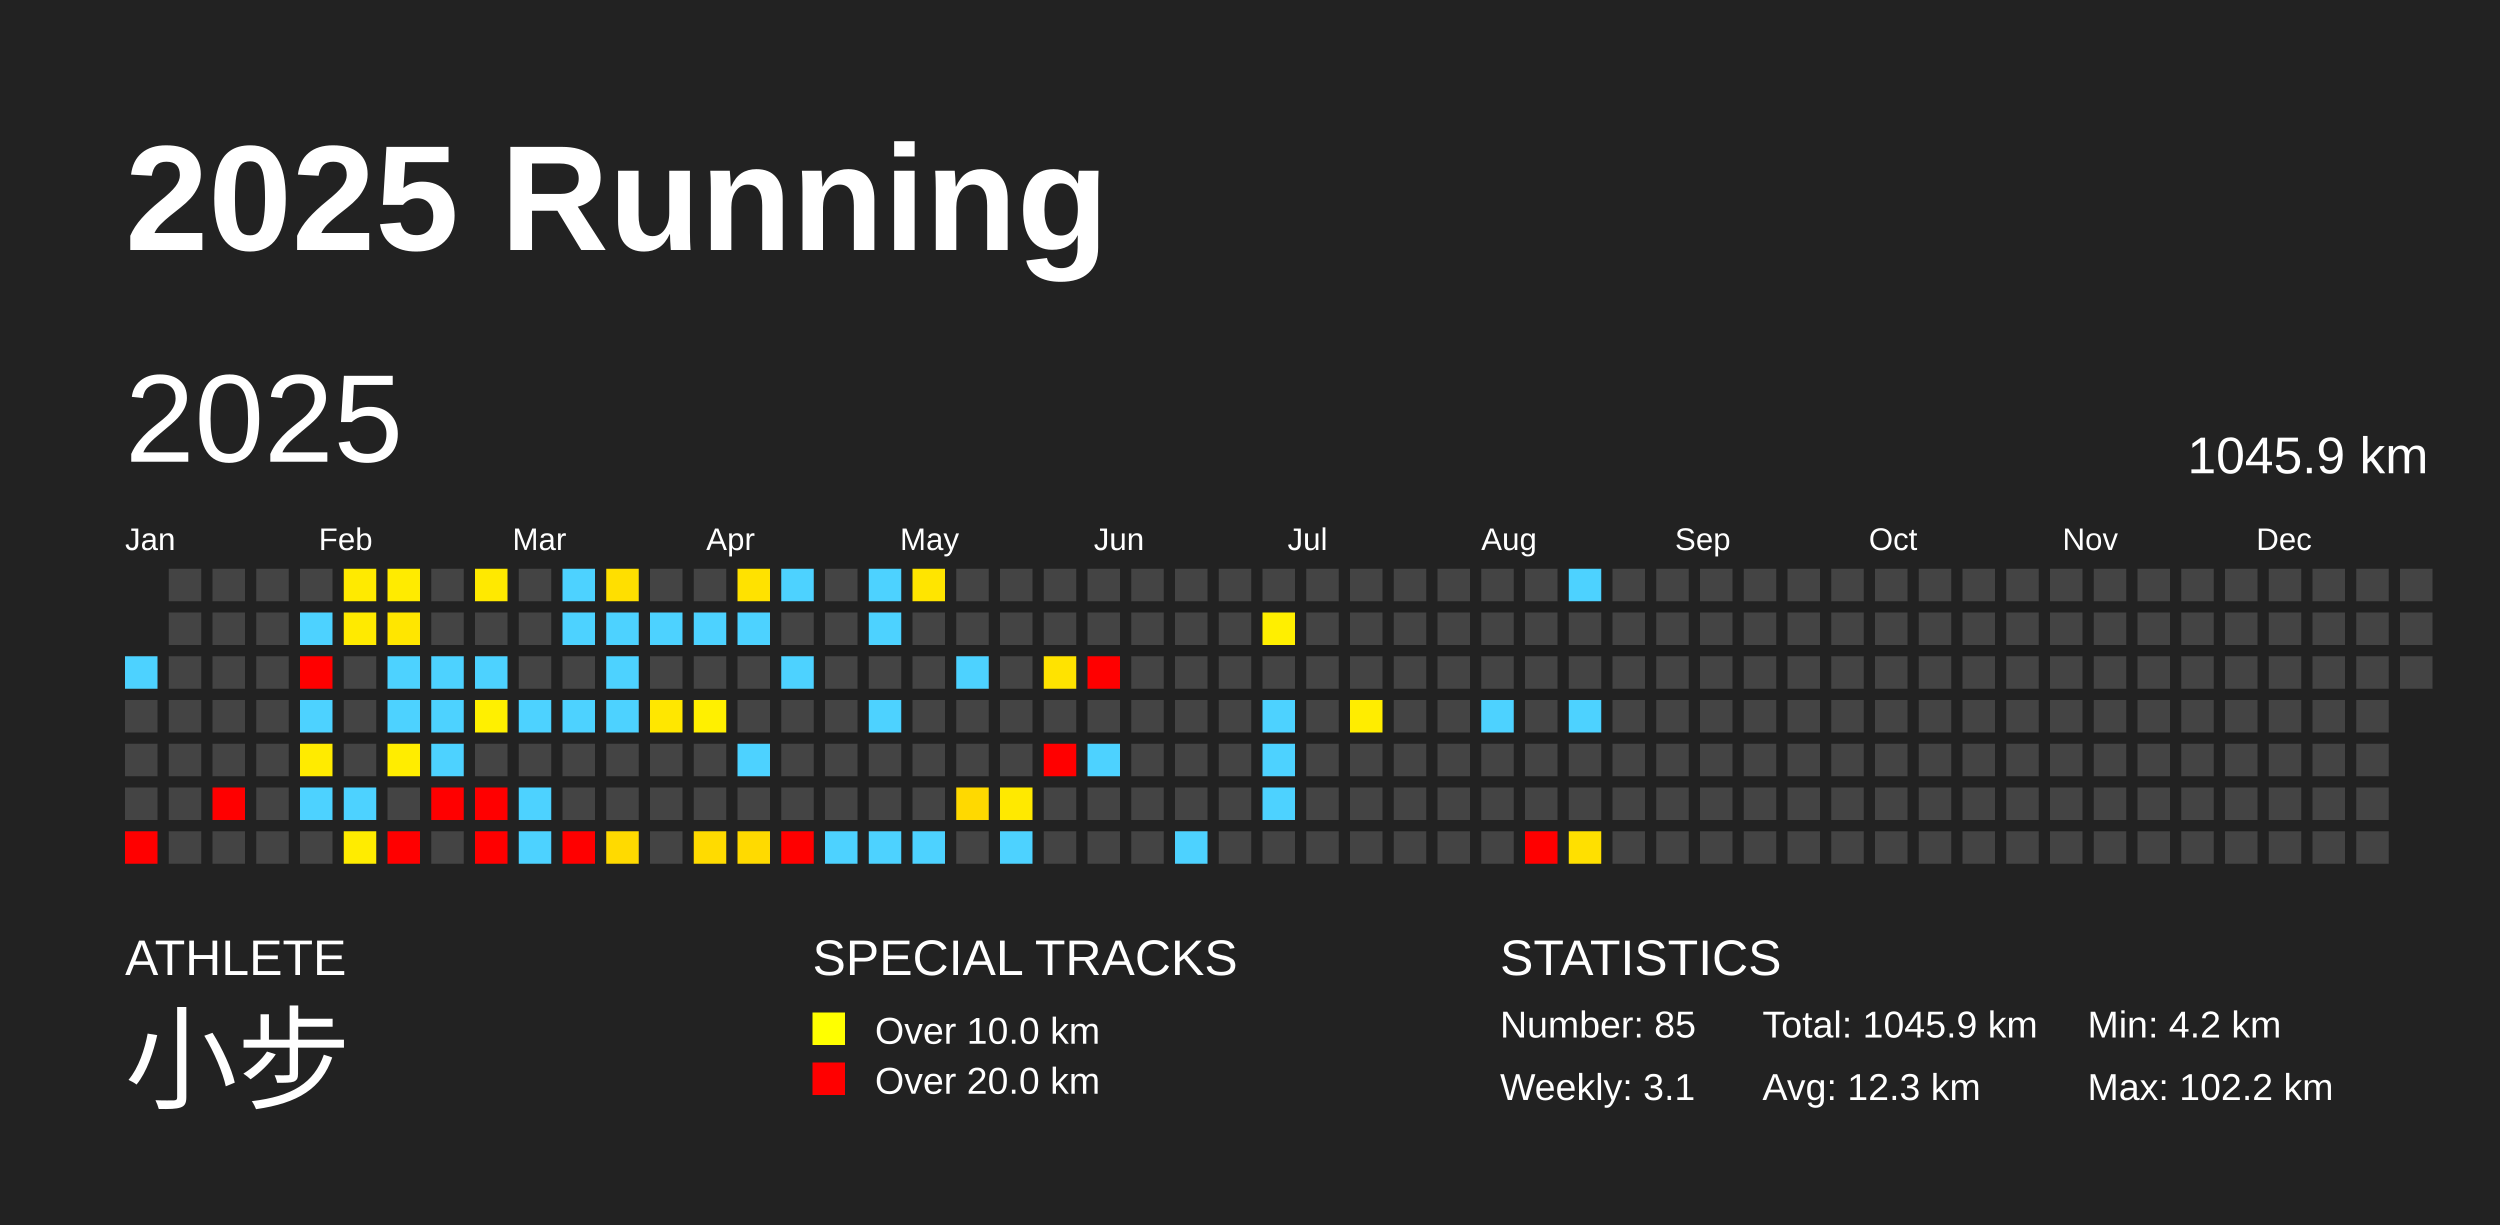
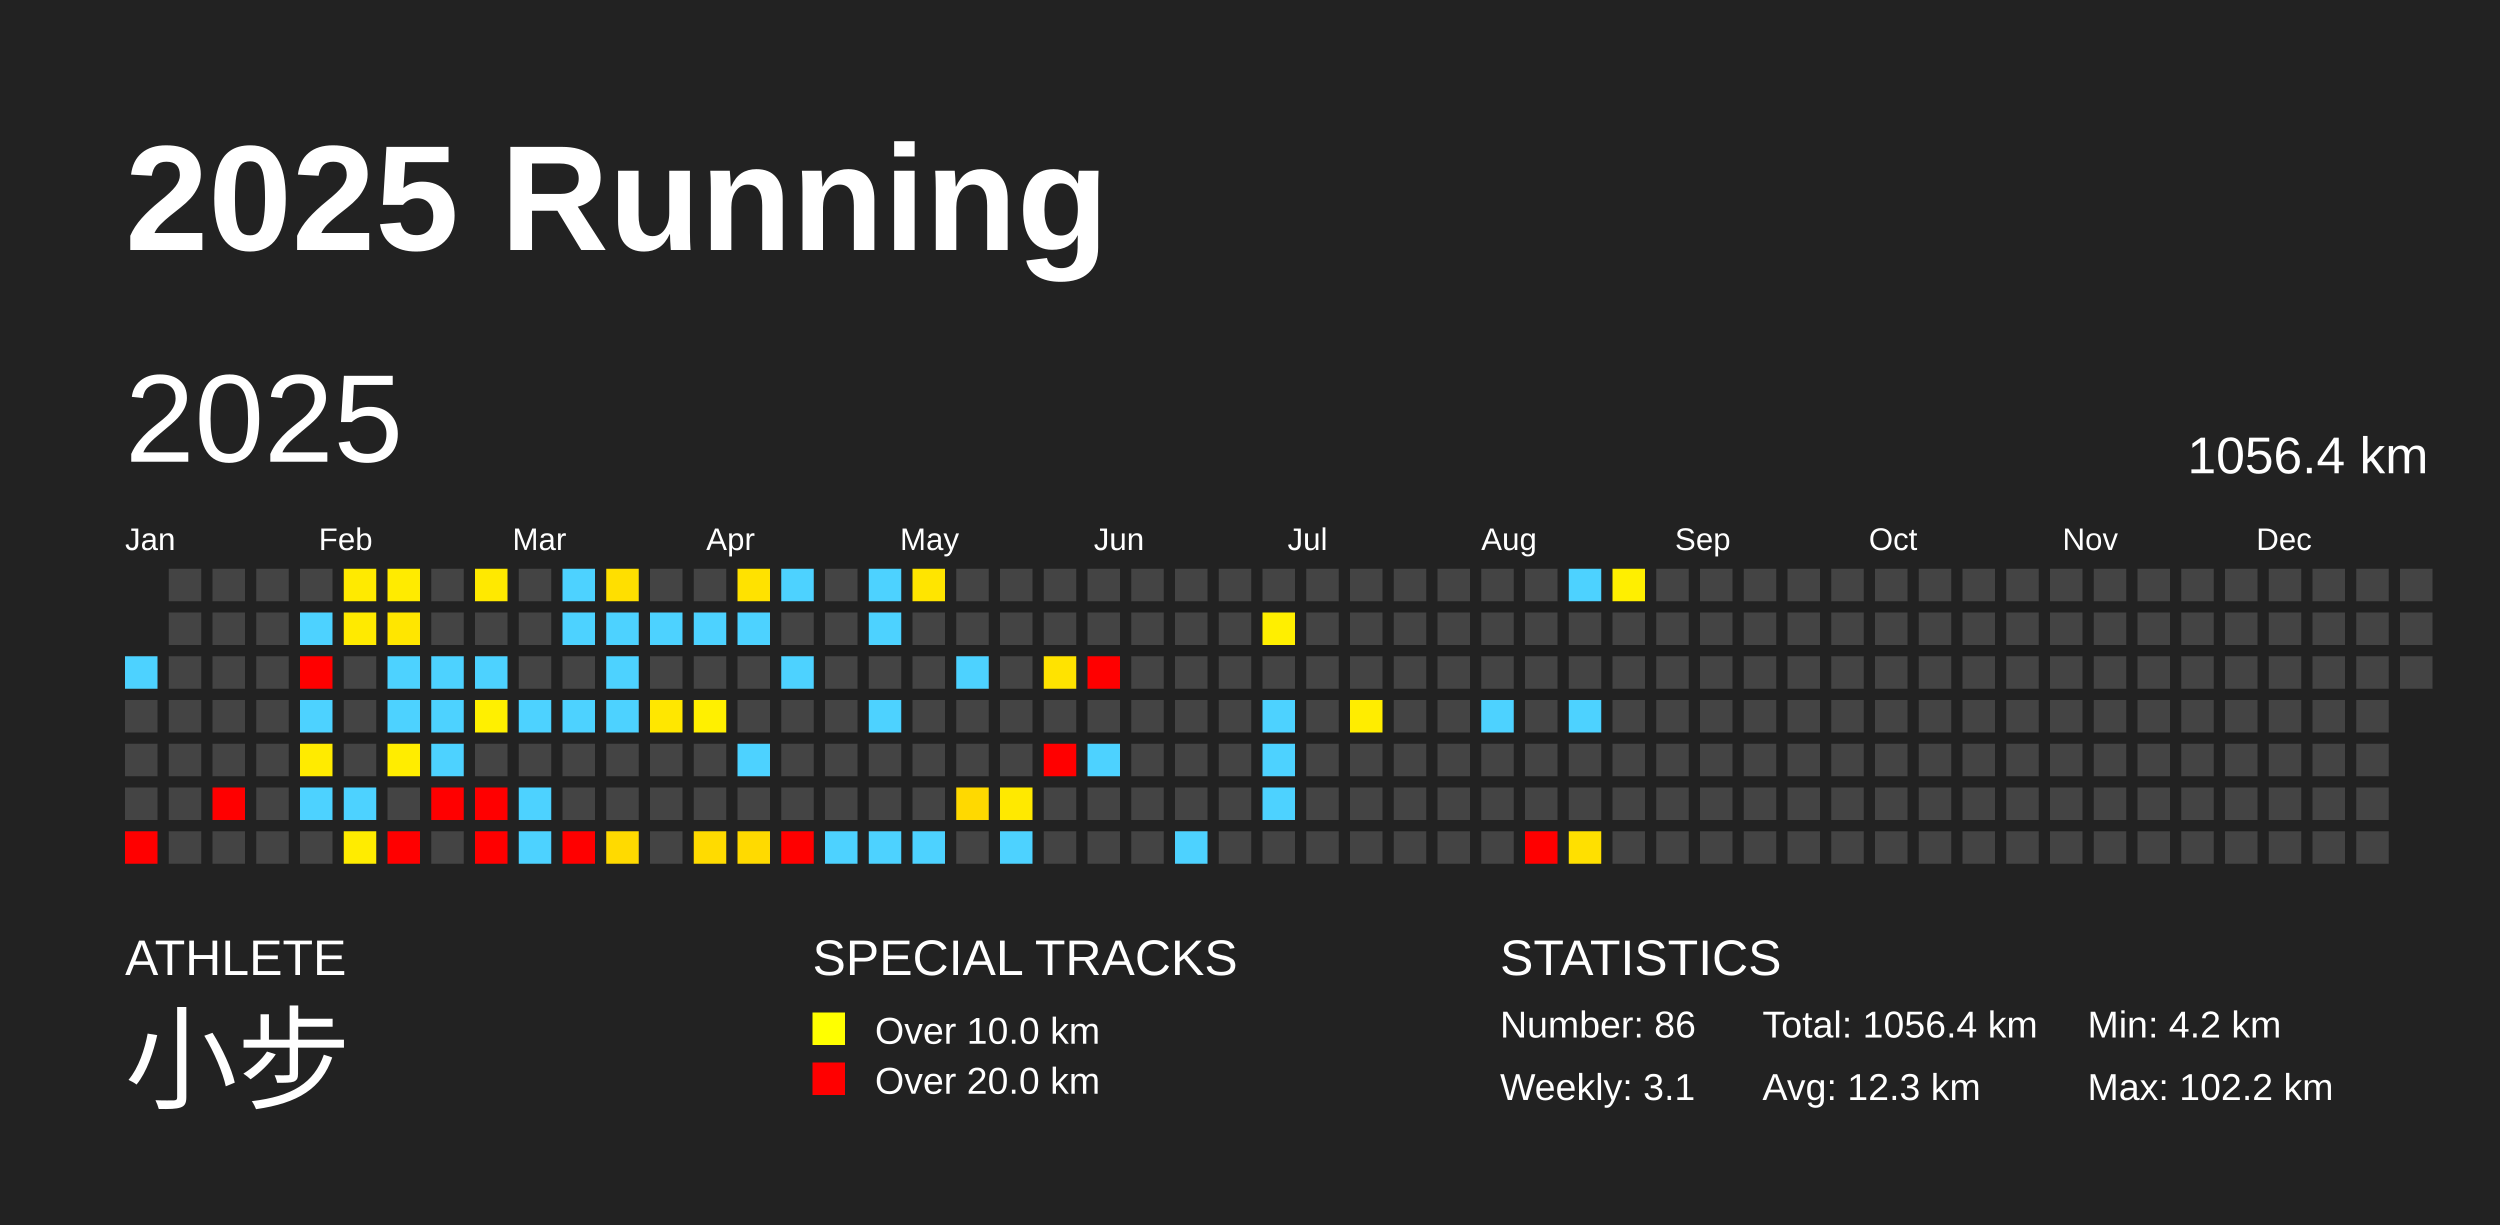
<svg xmlns="http://www.w3.org/2000/svg" baseProfile="full" height="98mm" version="1.1" viewBox="0,0,200,98" width="200mm">
  <defs />
  <rect fill="#222222" height="98" width="200" x="0" y="0" />
  <text fill="#FFFFFF" style="font-size:12px; font-family:Arial; font-weight:bold;" x="10" y="20">2025 Running</text>
  <text fill="#FFFFFF" style="font-size:4px; font-family:Arial" x="10" y="78">ATHLETE</text>
  <text fill="#FFFFFF" style="font-size:9px; font-family:Arial" x="10" y="88">小步</text>
  <text fill="#FFFFFF" style="font-size:4px; font-family:Arial" x="65" y="78">SPECIAL TRACKS</text>
  <rect fill="yellow" height="2.6" width="2.6" x="65" y="81" />
  <text fill="#FFFFFF" style="font-size:3px; font-family:Arial" x="70" y="83.5">Over 10.0 km</text>
  <rect fill="red" height="2.6" width="2.6" x="65" y="85" />
  <text fill="#FFFFFF" style="font-size:3px; font-family:Arial" x="70" y="87.5">Over 20.0 km</text>
  <text fill="#FFFFFF" style="font-size:4px; font-family:Arial" x="120" y="78">STATISTICS</text>
-   <text fill="#FFFFFF" style="font-size:3px; font-family:Arial" x="120" y="83">Number: 85</text>
+   <text fill="#FFFFFF" style="font-size:3px; font-family:Arial" x="120" y="83">Number: 86</text>
  <text fill="#FFFFFF" style="font-size:3px; font-family:Arial" x="120" y="88">Weekly: 3.1</text>
-   <text fill="#FFFFFF" style="font-size:3px; font-family:Arial" x="141" y="83">Total: 1045.9 km</text>
+   <text fill="#FFFFFF" style="font-size:3px; font-family:Arial" x="141" y="83">Total: 1056.4 km</text>
  <text fill="#FFFFFF" style="font-size:3px; font-family:Arial" x="141" y="88">Avg: 12.3 km</text>
  <text fill="#FFFFFF" style="font-size:3px; font-family:Arial" x="167" y="83">Min: 4.2 km</text>
  <text fill="#FFFFFF" style="font-size:3px; font-family:Arial" x="167" y="88">Max: 102.2 km</text>
  <text dominant-baseline="hanging" fill="#FFFFFF" style="font-size:10.0px; font-family:Arial;" x="10" y="30">2025</text>
-   <text dominant-baseline="hanging" fill="#FFFFFF" style="font-size:4.125px; font-family:Arial;" x="175" y="35">1045.9 km</text>
+   <text dominant-baseline="hanging" fill="#FFFFFF" style="font-size:4.125px; font-family:Arial;" x="175" y="35">1056.4 km</text>
  <text fill="#FFFFFF" style="font-size:2.5px; font-family:Arial" x="10.0" y="44">Jan</text>
  <text fill="#FFFFFF" style="font-size:2.5px; font-family:Arial" x="25.5" y="44">Feb</text>
  <text fill="#FFFFFF" style="font-size:2.5px; font-family:Arial" x="41.0" y="44">Mar</text>
  <text fill="#FFFFFF" style="font-size:2.5px; font-family:Arial" x="56.5" y="44">Apr</text>
  <text fill="#FFFFFF" style="font-size:2.5px; font-family:Arial" x="72.0" y="44">May</text>
  <text fill="#FFFFFF" style="font-size:2.5px; font-family:Arial" x="87.5" y="44">Jun</text>
  <text fill="#FFFFFF" style="font-size:2.5px; font-family:Arial" x="103.0" y="44">Jul</text>
  <text fill="#FFFFFF" style="font-size:2.5px; font-family:Arial" x="118.5" y="44">Aug</text>
  <text fill="#FFFFFF" style="font-size:2.5px; font-family:Arial" x="134.0" y="44">Sep</text>
  <text fill="#FFFFFF" style="font-size:2.5px; font-family:Arial" x="149.5" y="44">Oct</text>
  <text fill="#FFFFFF" style="font-size:2.5px; font-family:Arial" x="165.0" y="44">Nov</text>
  <text fill="#FFFFFF" style="font-size:2.5px; font-family:Arial" x="180.5" y="44">Dec</text>
  <rect fill="#4dd2ff" height="2.6" width="2.6" x="10.0" y="52.5" />
  <rect fill="#444444" height="2.6" width="2.6" x="10.0" y="56.0" />
  <rect fill="#444444" height="2.6" width="2.6" x="10.0" y="59.5" />
  <rect fill="#444444" height="2.6" width="2.6" x="10.0" y="63.0" />
  <rect fill="red" height="2.6" width="2.6" x="10.0" y="66.5" />
  <rect fill="#444444" height="2.6" width="2.6" x="13.5" y="45.5" />
  <rect fill="#444444" height="2.6" width="2.6" x="13.5" y="49.0" />
  <rect fill="#444444" height="2.6" width="2.6" x="13.5" y="52.5" />
  <rect fill="#444444" height="2.6" width="2.6" x="13.5" y="56.0" />
  <rect fill="#444444" height="2.6" width="2.6" x="13.5" y="59.5" />
  <rect fill="#444444" height="2.6" width="2.6" x="13.5" y="63.0" />
  <rect fill="#444444" height="2.6" width="2.6" x="13.5" y="66.5" />
  <rect fill="#444444" height="2.6" width="2.6" x="17.0" y="45.5" />
  <rect fill="#444444" height="2.6" width="2.6" x="17.0" y="49.0" />
  <rect fill="#444444" height="2.6" width="2.6" x="17.0" y="52.5" />
  <rect fill="#444444" height="2.6" width="2.6" x="17.0" y="56.0" />
  <rect fill="#444444" height="2.6" width="2.6" x="17.0" y="59.5" />
  <rect fill="red" height="2.6" width="2.6" x="17.0" y="63.0" />
  <rect fill="#444444" height="2.6" width="2.6" x="17.0" y="66.5" />
  <rect fill="#444444" height="2.6" width="2.6" x="20.5" y="45.5" />
  <rect fill="#444444" height="2.6" width="2.6" x="20.5" y="49.0" />
  <rect fill="#444444" height="2.6" width="2.6" x="20.5" y="52.5" />
  <rect fill="#444444" height="2.6" width="2.6" x="20.5" y="56.0" />
  <rect fill="#444444" height="2.6" width="2.6" x="20.5" y="59.5" />
  <rect fill="#444444" height="2.6" width="2.6" x="20.5" y="63.0" />
  <rect fill="#444444" height="2.6" width="2.6" x="20.5" y="66.5" />
  <rect fill="#444444" height="2.6" width="2.6" x="24.0" y="45.5" />
  <rect fill="#4dd2ff" height="2.6" width="2.6" x="24.0" y="49.0" />
  <rect fill="red" height="2.6" width="2.6" x="24.0" y="52.5" />
  <rect fill="#4dd2ff" height="2.6" width="2.6" x="24.0" y="56.0" />
  <rect fill="#ffeb00" height="2.6" width="2.6" x="24.0" y="59.5" />
  <rect fill="#4dd2ff" height="2.6" width="2.6" x="24.0" y="63.0" />
  <rect fill="#444444" height="2.6" width="2.6" x="24.0" y="66.5" />
  <rect fill="#ffea00" height="2.6" width="2.6" x="27.5" y="45.5" />
  <rect fill="#ffea00" height="2.6" width="2.6" x="27.5" y="49.0" />
  <rect fill="#444444" height="2.6" width="2.6" x="27.5" y="52.5" />
  <rect fill="#444444" height="2.6" width="2.6" x="27.5" y="56.0" />
  <rect fill="#444444" height="2.6" width="2.6" x="27.5" y="59.5" />
  <rect fill="#4dd2ff" height="2.6" width="2.6" x="27.5" y="63.0" />
  <rect fill="#ffec00" height="2.6" width="2.6" x="27.5" y="66.5" />
  <rect fill="#ffeb00" height="2.6" width="2.6" x="31.0" y="45.5" />
  <rect fill="#ffe600" height="2.6" width="2.6" x="31.0" y="49.0" />
  <rect fill="#4dd2ff" height="2.6" width="2.6" x="31.0" y="52.5" />
  <rect fill="#4dd2ff" height="2.6" width="2.6" x="31.0" y="56.0" />
  <rect fill="#ffed00" height="2.6" width="2.6" x="31.0" y="59.5" />
  <rect fill="#444444" height="2.6" width="2.6" x="31.0" y="63.0" />
  <rect fill="red" height="2.6" width="2.6" x="31.0" y="66.5" />
  <rect fill="#444444" height="2.6" width="2.6" x="34.5" y="45.5" />
  <rect fill="#444444" height="2.6" width="2.6" x="34.5" y="49.0" />
  <rect fill="#4dd2ff" height="2.6" width="2.6" x="34.5" y="52.5" />
  <rect fill="#4dd2ff" height="2.6" width="2.6" x="34.5" y="56.0" />
  <rect fill="#4dd2ff" height="2.6" width="2.6" x="34.5" y="59.5" />
  <rect fill="red" height="2.6" width="2.6" x="34.5" y="63.0" />
  <rect fill="#444444" height="2.6" width="2.6" x="34.5" y="66.5" />
  <rect fill="#ffe900" height="2.6" width="2.6" x="38.0" y="45.5" />
  <rect fill="#444444" height="2.6" width="2.6" x="38.0" y="49.0" />
  <rect fill="#4dd2ff" height="2.6" width="2.6" x="38.0" y="52.5" />
  <rect fill="#fff000" height="2.6" width="2.6" x="38.0" y="56.0" />
  <rect fill="#444444" height="2.6" width="2.6" x="38.0" y="59.5" />
  <rect fill="red" height="2.6" width="2.6" x="38.0" y="63.0" />
  <rect fill="red" height="2.6" width="2.6" x="38.0" y="66.5" />
  <rect fill="#444444" height="2.6" width="2.6" x="41.5" y="45.5" />
  <rect fill="#444444" height="2.6" width="2.6" x="41.5" y="49.0" />
  <rect fill="#444444" height="2.6" width="2.6" x="41.5" y="52.5" />
  <rect fill="#4dd2ff" height="2.6" width="2.6" x="41.5" y="56.0" />
  <rect fill="#444444" height="2.6" width="2.6" x="41.5" y="59.5" />
  <rect fill="#4dd2ff" height="2.6" width="2.6" x="41.5" y="63.0" />
  <rect fill="#4dd2ff" height="2.6" width="2.6" x="41.5" y="66.5" />
  <rect fill="#4dd2ff" height="2.6" width="2.6" x="45.0" y="45.5" />
  <rect fill="#4dd2ff" height="2.6" width="2.6" x="45.0" y="49.0" />
  <rect fill="#444444" height="2.6" width="2.6" x="45.0" y="52.5" />
  <rect fill="#4dd2ff" height="2.6" width="2.6" x="45.0" y="56.0" />
  <rect fill="#444444" height="2.6" width="2.6" x="45.0" y="59.5" />
  <rect fill="#444444" height="2.6" width="2.6" x="45.0" y="63.0" />
  <rect fill="red" height="2.6" width="2.6" x="45.0" y="66.5" />
  <rect fill="#ffdf00" height="2.6" width="2.6" x="48.5" y="45.5" />
  <rect fill="#4dd2ff" height="2.6" width="2.6" x="48.5" y="49.0" />
  <rect fill="#4dd2ff" height="2.6" width="2.6" x="48.5" y="52.5" />
  <rect fill="#4dd2ff" height="2.6" width="2.6" x="48.5" y="56.0" />
  <rect fill="#444444" height="2.6" width="2.6" x="48.5" y="59.5" />
  <rect fill="#444444" height="2.6" width="2.6" x="48.5" y="63.0" />
  <rect fill="#ffda00" height="2.6" width="2.6" x="48.5" y="66.5" />
  <rect fill="#444444" height="2.6" width="2.6" x="52.0" y="45.5" />
  <rect fill="#4dd2ff" height="2.6" width="2.6" x="52.0" y="49.0" />
  <rect fill="#444444" height="2.6" width="2.6" x="52.0" y="52.5" />
  <rect fill="#ffe700" height="2.6" width="2.6" x="52.0" y="56.0" />
  <rect fill="#444444" height="2.6" width="2.6" x="52.0" y="59.5" />
  <rect fill="#444444" height="2.6" width="2.6" x="52.0" y="63.0" />
  <rect fill="#444444" height="2.6" width="2.6" x="52.0" y="66.5" />
  <rect fill="#444444" height="2.6" width="2.6" x="55.5" y="45.5" />
  <rect fill="#4dd2ff" height="2.6" width="2.6" x="55.5" y="49.0" />
  <rect fill="#444444" height="2.6" width="2.6" x="55.5" y="52.5" />
  <rect fill="#fff000" height="2.6" width="2.6" x="55.5" y="56.0" />
  <rect fill="#444444" height="2.6" width="2.6" x="55.5" y="59.5" />
  <rect fill="#444444" height="2.6" width="2.6" x="55.5" y="63.0" />
  <rect fill="#ffdb00" height="2.6" width="2.6" x="55.5" y="66.5" />
  <rect fill="#ffe200" height="2.6" width="2.6" x="59.0" y="45.5" />
  <rect fill="#4dd2ff" height="2.6" width="2.6" x="59.0" y="49.0" />
  <rect fill="#444444" height="2.6" width="2.6" x="59.0" y="52.5" />
  <rect fill="#444444" height="2.6" width="2.6" x="59.0" y="56.0" />
  <rect fill="#4dd2ff" height="2.6" width="2.6" x="59.0" y="59.5" />
  <rect fill="#444444" height="2.6" width="2.6" x="59.0" y="63.0" />
  <rect fill="#ffda00" height="2.6" width="2.6" x="59.0" y="66.5" />
  <rect fill="#4dd2ff" height="2.6" width="2.6" x="62.5" y="45.5" />
  <rect fill="#444444" height="2.6" width="2.6" x="62.5" y="49.0" />
  <rect fill="#4dd2ff" height="2.6" width="2.6" x="62.5" y="52.5" />
  <rect fill="#444444" height="2.6" width="2.6" x="62.5" y="56.0" />
  <rect fill="#444444" height="2.6" width="2.6" x="62.5" y="59.5" />
  <rect fill="#444444" height="2.6" width="2.6" x="62.5" y="63.0" />
  <rect fill="red" height="2.6" width="2.6" x="62.5" y="66.5" />
  <rect fill="#444444" height="2.6" width="2.6" x="66.0" y="45.5" />
  <rect fill="#444444" height="2.6" width="2.6" x="66.0" y="49.0" />
  <rect fill="#444444" height="2.6" width="2.6" x="66.0" y="52.5" />
  <rect fill="#444444" height="2.6" width="2.6" x="66.0" y="56.0" />
  <rect fill="#444444" height="2.6" width="2.6" x="66.0" y="59.5" />
  <rect fill="#444444" height="2.6" width="2.6" x="66.0" y="63.0" />
  <rect fill="#4dd2ff" height="2.6" width="2.6" x="66.0" y="66.5" />
  <rect fill="#4dd2ff" height="2.6" width="2.6" x="69.5" y="45.5" />
  <rect fill="#4dd2ff" height="2.6" width="2.6" x="69.5" y="49.0" />
  <rect fill="#444444" height="2.6" width="2.6" x="69.5" y="52.5" />
  <rect fill="#4dd2ff" height="2.6" width="2.6" x="69.5" y="56.0" />
  <rect fill="#444444" height="2.6" width="2.6" x="69.5" y="59.5" />
  <rect fill="#444444" height="2.6" width="2.6" x="69.5" y="63.0" />
  <rect fill="#4dd2ff" height="2.6" width="2.6" x="69.5" y="66.5" />
  <rect fill="#ffe500" height="2.6" width="2.6" x="73.0" y="45.5" />
  <rect fill="#444444" height="2.6" width="2.6" x="73.0" y="49.0" />
  <rect fill="#444444" height="2.6" width="2.6" x="73.0" y="52.5" />
  <rect fill="#444444" height="2.6" width="2.6" x="73.0" y="56.0" />
  <rect fill="#444444" height="2.6" width="2.6" x="73.0" y="59.5" />
  <rect fill="#444444" height="2.6" width="2.6" x="73.0" y="63.0" />
  <rect fill="#4dd2ff" height="2.6" width="2.6" x="73.0" y="66.5" />
  <rect fill="#444444" height="2.6" width="2.6" x="76.5" y="45.5" />
  <rect fill="#444444" height="2.6" width="2.6" x="76.5" y="49.0" />
  <rect fill="#4dd2ff" height="2.6" width="2.6" x="76.5" y="52.5" />
  <rect fill="#444444" height="2.6" width="2.6" x="76.5" y="56.0" />
  <rect fill="#444444" height="2.6" width="2.6" x="76.5" y="59.5" />
  <rect fill="#ffd900" height="2.6" width="2.6" x="76.5" y="63.0" />
  <rect fill="#444444" height="2.6" width="2.6" x="76.5" y="66.5" />
  <rect fill="#444444" height="2.6" width="2.6" x="80.0" y="45.5" />
  <rect fill="#444444" height="2.6" width="2.6" x="80.0" y="49.0" />
  <rect fill="#444444" height="2.6" width="2.6" x="80.0" y="52.5" />
  <rect fill="#444444" height="2.6" width="2.6" x="80.0" y="56.0" />
  <rect fill="#444444" height="2.6" width="2.6" x="80.0" y="59.5" />
  <rect fill="#ffe900" height="2.6" width="2.6" x="80.0" y="63.0" />
  <rect fill="#4dd2ff" height="2.6" width="2.6" x="80.0" y="66.5" />
  <rect fill="#444444" height="2.6" width="2.6" x="83.5" y="45.5" />
  <rect fill="#444444" height="2.6" width="2.6" x="83.5" y="49.0" />
  <rect fill="#ffe300" height="2.6" width="2.6" x="83.5" y="52.5" />
  <rect fill="#444444" height="2.6" width="2.6" x="83.5" y="56.0" />
  <rect fill="red" height="2.6" width="2.6" x="83.5" y="59.5" />
  <rect fill="#444444" height="2.6" width="2.6" x="83.5" y="63.0" />
  <rect fill="#444444" height="2.6" width="2.6" x="83.5" y="66.5" />
  <rect fill="#444444" height="2.6" width="2.6" x="87.0" y="45.5" />
  <rect fill="#444444" height="2.6" width="2.6" x="87.0" y="49.0" />
  <rect fill="red" height="2.6" width="2.6" x="87.0" y="52.5" />
  <rect fill="#444444" height="2.6" width="2.6" x="87.0" y="56.0" />
  <rect fill="#4dd2ff" height="2.6" width="2.6" x="87.0" y="59.5" />
  <rect fill="#444444" height="2.6" width="2.6" x="87.0" y="63.0" />
  <rect fill="#444444" height="2.6" width="2.6" x="87.0" y="66.5" />
  <rect fill="#444444" height="2.6" width="2.6" x="90.5" y="45.5" />
  <rect fill="#444444" height="2.6" width="2.6" x="90.5" y="49.0" />
  <rect fill="#444444" height="2.6" width="2.6" x="90.5" y="52.5" />
  <rect fill="#444444" height="2.6" width="2.6" x="90.5" y="56.0" />
  <rect fill="#444444" height="2.6" width="2.6" x="90.5" y="59.5" />
  <rect fill="#444444" height="2.6" width="2.6" x="90.5" y="63.0" />
  <rect fill="#444444" height="2.6" width="2.6" x="90.5" y="66.5" />
  <rect fill="#444444" height="2.6" width="2.6" x="94.0" y="45.5" />
  <rect fill="#444444" height="2.6" width="2.6" x="94.0" y="49.0" />
  <rect fill="#444444" height="2.6" width="2.6" x="94.0" y="52.5" />
  <rect fill="#444444" height="2.6" width="2.6" x="94.0" y="56.0" />
  <rect fill="#444444" height="2.6" width="2.6" x="94.0" y="59.5" />
  <rect fill="#444444" height="2.6" width="2.6" x="94.0" y="63.0" />
  <rect fill="#4dd2ff" height="2.6" width="2.6" x="94.0" y="66.5" />
  <rect fill="#444444" height="2.6" width="2.6" x="97.5" y="45.5" />
  <rect fill="#444444" height="2.6" width="2.6" x="97.5" y="49.0" />
  <rect fill="#444444" height="2.6" width="2.6" x="97.5" y="52.5" />
  <rect fill="#444444" height="2.6" width="2.6" x="97.5" y="56.0" />
  <rect fill="#444444" height="2.6" width="2.6" x="97.5" y="59.5" />
  <rect fill="#444444" height="2.6" width="2.6" x="97.5" y="63.0" />
  <rect fill="#444444" height="2.6" width="2.6" x="97.5" y="66.5" />
  <rect fill="#444444" height="2.6" width="2.6" x="101.0" y="45.5" />
  <rect fill="#ffef00" height="2.6" width="2.6" x="101.0" y="49.0" />
  <rect fill="#444444" height="2.6" width="2.6" x="101.0" y="52.5" />
  <rect fill="#4dd2ff" height="2.6" width="2.6" x="101.0" y="56.0" />
  <rect fill="#4dd2ff" height="2.6" width="2.6" x="101.0" y="59.5" />
  <rect fill="#4dd2ff" height="2.6" width="2.6" x="101.0" y="63.0" />
  <rect fill="#444444" height="2.6" width="2.6" x="101.0" y="66.5" />
  <rect fill="#444444" height="2.6" width="2.6" x="104.5" y="45.5" />
  <rect fill="#444444" height="2.6" width="2.6" x="104.5" y="49.0" />
  <rect fill="#444444" height="2.6" width="2.6" x="104.5" y="52.5" />
  <rect fill="#444444" height="2.6" width="2.6" x="104.5" y="56.0" />
  <rect fill="#444444" height="2.6" width="2.6" x="104.5" y="59.5" />
  <rect fill="#444444" height="2.6" width="2.6" x="104.5" y="63.0" />
  <rect fill="#444444" height="2.6" width="2.6" x="104.5" y="66.5" />
  <rect fill="#444444" height="2.6" width="2.6" x="108.0" y="45.5" />
  <rect fill="#444444" height="2.6" width="2.6" x="108.0" y="49.0" />
  <rect fill="#444444" height="2.6" width="2.6" x="108.0" y="52.5" />
  <rect fill="#ffed00" height="2.6" width="2.6" x="108.0" y="56.0" />
  <rect fill="#444444" height="2.6" width="2.6" x="108.0" y="59.5" />
  <rect fill="#444444" height="2.6" width="2.6" x="108.0" y="63.0" />
  <rect fill="#444444" height="2.6" width="2.6" x="108.0" y="66.5" />
  <rect fill="#444444" height="2.6" width="2.6" x="111.5" y="45.5" />
  <rect fill="#444444" height="2.6" width="2.6" x="111.5" y="49.0" />
  <rect fill="#444444" height="2.6" width="2.6" x="111.5" y="52.5" />
  <rect fill="#444444" height="2.6" width="2.6" x="111.5" y="56.0" />
  <rect fill="#444444" height="2.6" width="2.6" x="111.5" y="59.5" />
  <rect fill="#444444" height="2.6" width="2.6" x="111.5" y="63.0" />
  <rect fill="#444444" height="2.6" width="2.6" x="111.5" y="66.5" />
  <rect fill="#444444" height="2.6" width="2.6" x="115.0" y="45.5" />
  <rect fill="#444444" height="2.6" width="2.6" x="115.0" y="49.0" />
  <rect fill="#444444" height="2.6" width="2.6" x="115.0" y="52.5" />
  <rect fill="#444444" height="2.6" width="2.6" x="115.0" y="56.0" />
  <rect fill="#444444" height="2.6" width="2.6" x="115.0" y="59.5" />
  <rect fill="#444444" height="2.6" width="2.6" x="115.0" y="63.0" />
  <rect fill="#444444" height="2.6" width="2.6" x="115.0" y="66.5" />
  <rect fill="#444444" height="2.6" width="2.6" x="118.5" y="45.5" />
  <rect fill="#444444" height="2.6" width="2.6" x="118.5" y="49.0" />
  <rect fill="#444444" height="2.6" width="2.6" x="118.5" y="52.5" />
  <rect fill="#4dd2ff" height="2.6" width="2.6" x="118.5" y="56.0" />
  <rect fill="#444444" height="2.6" width="2.6" x="118.5" y="59.5" />
  <rect fill="#444444" height="2.6" width="2.6" x="118.5" y="63.0" />
  <rect fill="#444444" height="2.6" width="2.6" x="118.5" y="66.5" />
  <rect fill="#444444" height="2.6" width="2.6" x="122.0" y="45.5" />
  <rect fill="#444444" height="2.6" width="2.6" x="122.0" y="49.0" />
  <rect fill="#444444" height="2.6" width="2.6" x="122.0" y="52.5" />
  <rect fill="#444444" height="2.6" width="2.6" x="122.0" y="56.0" />
  <rect fill="#444444" height="2.6" width="2.6" x="122.0" y="59.5" />
  <rect fill="#444444" height="2.6" width="2.6" x="122.0" y="63.0" />
  <rect fill="red" height="2.6" width="2.6" x="122.0" y="66.5" />
  <rect fill="#4dd2ff" height="2.6" width="2.6" x="125.5" y="45.5" />
  <rect fill="#444444" height="2.6" width="2.6" x="125.5" y="49.0" />
  <rect fill="#444444" height="2.6" width="2.6" x="125.5" y="52.5" />
  <rect fill="#4dd2ff" height="2.6" width="2.6" x="125.5" y="56.0" />
  <rect fill="#444444" height="2.6" width="2.6" x="125.5" y="59.5" />
  <rect fill="#444444" height="2.6" width="2.6" x="125.5" y="63.0" />
  <rect fill="#ffe000" height="2.6" width="2.6" x="125.5" y="66.5" />
-   <rect fill="#444444" height="2.6" width="2.6" x="129.0" y="45.5" />
+   <rect fill="#ffef00" height="2.6" width="2.6" x="129.0" y="45.5" />
  <rect fill="#444444" height="2.6" width="2.6" x="129.0" y="49.0" />
  <rect fill="#444444" height="2.6" width="2.6" x="129.0" y="52.5" />
  <rect fill="#444444" height="2.6" width="2.6" x="129.0" y="56.0" />
  <rect fill="#444444" height="2.6" width="2.6" x="129.0" y="59.5" />
  <rect fill="#444444" height="2.6" width="2.6" x="129.0" y="63.0" />
  <rect fill="#444444" height="2.6" width="2.6" x="129.0" y="66.5" />
  <rect fill="#444444" height="2.6" width="2.6" x="132.5" y="45.5" />
  <rect fill="#444444" height="2.6" width="2.6" x="132.5" y="49.0" />
  <rect fill="#444444" height="2.6" width="2.6" x="132.5" y="52.5" />
  <rect fill="#444444" height="2.6" width="2.6" x="132.5" y="56.0" />
  <rect fill="#444444" height="2.6" width="2.6" x="132.5" y="59.5" />
  <rect fill="#444444" height="2.6" width="2.6" x="132.5" y="63.0" />
  <rect fill="#444444" height="2.6" width="2.6" x="132.5" y="66.5" />
  <rect fill="#444444" height="2.6" width="2.6" x="136.0" y="45.5" />
  <rect fill="#444444" height="2.6" width="2.6" x="136.0" y="49.0" />
  <rect fill="#444444" height="2.6" width="2.6" x="136.0" y="52.5" />
  <rect fill="#444444" height="2.6" width="2.6" x="136.0" y="56.0" />
  <rect fill="#444444" height="2.6" width="2.6" x="136.0" y="59.5" />
  <rect fill="#444444" height="2.6" width="2.6" x="136.0" y="63.0" />
  <rect fill="#444444" height="2.6" width="2.6" x="136.0" y="66.5" />
  <rect fill="#444444" height="2.6" width="2.6" x="139.5" y="45.5" />
  <rect fill="#444444" height="2.6" width="2.6" x="139.5" y="49.0" />
  <rect fill="#444444" height="2.6" width="2.6" x="139.5" y="52.5" />
  <rect fill="#444444" height="2.6" width="2.6" x="139.5" y="56.0" />
  <rect fill="#444444" height="2.6" width="2.6" x="139.5" y="59.5" />
  <rect fill="#444444" height="2.6" width="2.6" x="139.5" y="63.0" />
  <rect fill="#444444" height="2.6" width="2.6" x="139.5" y="66.5" />
  <rect fill="#444444" height="2.6" width="2.6" x="143.0" y="45.5" />
  <rect fill="#444444" height="2.6" width="2.6" x="143.0" y="49.0" />
  <rect fill="#444444" height="2.6" width="2.6" x="143.0" y="52.5" />
  <rect fill="#444444" height="2.6" width="2.6" x="143.0" y="56.0" />
  <rect fill="#444444" height="2.6" width="2.6" x="143.0" y="59.5" />
  <rect fill="#444444" height="2.6" width="2.6" x="143.0" y="63.0" />
  <rect fill="#444444" height="2.6" width="2.6" x="143.0" y="66.5" />
  <rect fill="#444444" height="2.6" width="2.6" x="146.5" y="45.5" />
  <rect fill="#444444" height="2.6" width="2.6" x="146.5" y="49.0" />
  <rect fill="#444444" height="2.6" width="2.6" x="146.5" y="52.5" />
  <rect fill="#444444" height="2.6" width="2.6" x="146.5" y="56.0" />
  <rect fill="#444444" height="2.6" width="2.6" x="146.5" y="59.5" />
  <rect fill="#444444" height="2.6" width="2.6" x="146.5" y="63.0" />
  <rect fill="#444444" height="2.6" width="2.6" x="146.5" y="66.5" />
  <rect fill="#444444" height="2.6" width="2.6" x="150.0" y="45.5" />
  <rect fill="#444444" height="2.6" width="2.6" x="150.0" y="49.0" />
  <rect fill="#444444" height="2.6" width="2.6" x="150.0" y="52.5" />
  <rect fill="#444444" height="2.6" width="2.6" x="150.0" y="56.0" />
  <rect fill="#444444" height="2.6" width="2.6" x="150.0" y="59.5" />
  <rect fill="#444444" height="2.6" width="2.6" x="150.0" y="63.0" />
  <rect fill="#444444" height="2.6" width="2.6" x="150.0" y="66.5" />
  <rect fill="#444444" height="2.6" width="2.6" x="153.5" y="45.5" />
  <rect fill="#444444" height="2.6" width="2.6" x="153.5" y="49.0" />
  <rect fill="#444444" height="2.6" width="2.6" x="153.5" y="52.5" />
  <rect fill="#444444" height="2.6" width="2.6" x="153.5" y="56.0" />
  <rect fill="#444444" height="2.6" width="2.6" x="153.5" y="59.5" />
  <rect fill="#444444" height="2.6" width="2.6" x="153.5" y="63.0" />
  <rect fill="#444444" height="2.6" width="2.6" x="153.5" y="66.5" />
  <rect fill="#444444" height="2.6" width="2.6" x="157.0" y="45.5" />
  <rect fill="#444444" height="2.6" width="2.6" x="157.0" y="49.0" />
  <rect fill="#444444" height="2.6" width="2.6" x="157.0" y="52.5" />
  <rect fill="#444444" height="2.6" width="2.6" x="157.0" y="56.0" />
  <rect fill="#444444" height="2.6" width="2.6" x="157.0" y="59.5" />
  <rect fill="#444444" height="2.6" width="2.6" x="157.0" y="63.0" />
  <rect fill="#444444" height="2.6" width="2.6" x="157.0" y="66.5" />
  <rect fill="#444444" height="2.6" width="2.6" x="160.5" y="45.5" />
  <rect fill="#444444" height="2.6" width="2.6" x="160.5" y="49.0" />
  <rect fill="#444444" height="2.6" width="2.6" x="160.5" y="52.5" />
  <rect fill="#444444" height="2.6" width="2.6" x="160.5" y="56.0" />
  <rect fill="#444444" height="2.6" width="2.6" x="160.5" y="59.5" />
  <rect fill="#444444" height="2.6" width="2.6" x="160.5" y="63.0" />
  <rect fill="#444444" height="2.6" width="2.6" x="160.5" y="66.5" />
  <rect fill="#444444" height="2.6" width="2.6" x="164.0" y="45.5" />
  <rect fill="#444444" height="2.6" width="2.6" x="164.0" y="49.0" />
  <rect fill="#444444" height="2.6" width="2.6" x="164.0" y="52.5" />
  <rect fill="#444444" height="2.6" width="2.6" x="164.0" y="56.0" />
  <rect fill="#444444" height="2.6" width="2.6" x="164.0" y="59.5" />
  <rect fill="#444444" height="2.6" width="2.6" x="164.0" y="63.0" />
  <rect fill="#444444" height="2.6" width="2.6" x="164.0" y="66.5" />
  <rect fill="#444444" height="2.6" width="2.6" x="167.5" y="45.5" />
  <rect fill="#444444" height="2.6" width="2.6" x="167.5" y="49.0" />
  <rect fill="#444444" height="2.6" width="2.6" x="167.5" y="52.5" />
  <rect fill="#444444" height="2.6" width="2.6" x="167.5" y="56.0" />
  <rect fill="#444444" height="2.6" width="2.6" x="167.5" y="59.5" />
  <rect fill="#444444" height="2.6" width="2.6" x="167.5" y="63.0" />
  <rect fill="#444444" height="2.6" width="2.6" x="167.5" y="66.5" />
  <rect fill="#444444" height="2.6" width="2.6" x="171.0" y="45.5" />
  <rect fill="#444444" height="2.6" width="2.6" x="171.0" y="49.0" />
  <rect fill="#444444" height="2.6" width="2.6" x="171.0" y="52.5" />
  <rect fill="#444444" height="2.6" width="2.6" x="171.0" y="56.0" />
  <rect fill="#444444" height="2.6" width="2.6" x="171.0" y="59.5" />
  <rect fill="#444444" height="2.6" width="2.6" x="171.0" y="63.0" />
  <rect fill="#444444" height="2.6" width="2.6" x="171.0" y="66.5" />
  <rect fill="#444444" height="2.6" width="2.6" x="174.5" y="45.5" />
  <rect fill="#444444" height="2.6" width="2.6" x="174.5" y="49.0" />
  <rect fill="#444444" height="2.6" width="2.6" x="174.5" y="52.5" />
  <rect fill="#444444" height="2.6" width="2.6" x="174.5" y="56.0" />
  <rect fill="#444444" height="2.6" width="2.6" x="174.5" y="59.5" />
  <rect fill="#444444" height="2.6" width="2.6" x="174.5" y="63.0" />
  <rect fill="#444444" height="2.6" width="2.6" x="174.5" y="66.5" />
  <rect fill="#444444" height="2.6" width="2.6" x="178.0" y="45.5" />
  <rect fill="#444444" height="2.6" width="2.6" x="178.0" y="49.0" />
  <rect fill="#444444" height="2.6" width="2.6" x="178.0" y="52.5" />
  <rect fill="#444444" height="2.6" width="2.6" x="178.0" y="56.0" />
  <rect fill="#444444" height="2.6" width="2.6" x="178.0" y="59.5" />
  <rect fill="#444444" height="2.6" width="2.6" x="178.0" y="63.0" />
  <rect fill="#444444" height="2.6" width="2.6" x="178.0" y="66.5" />
  <rect fill="#444444" height="2.6" width="2.6" x="181.5" y="45.5" />
  <rect fill="#444444" height="2.6" width="2.6" x="181.5" y="49.0" />
  <rect fill="#444444" height="2.6" width="2.6" x="181.5" y="52.5" />
  <rect fill="#444444" height="2.6" width="2.6" x="181.5" y="56.0" />
  <rect fill="#444444" height="2.6" width="2.6" x="181.5" y="59.5" />
  <rect fill="#444444" height="2.6" width="2.6" x="181.5" y="63.0" />
  <rect fill="#444444" height="2.6" width="2.6" x="181.5" y="66.5" />
  <rect fill="#444444" height="2.6" width="2.6" x="185.0" y="45.5" />
  <rect fill="#444444" height="2.6" width="2.6" x="185.0" y="49.0" />
  <rect fill="#444444" height="2.6" width="2.6" x="185.0" y="52.5" />
  <rect fill="#444444" height="2.6" width="2.6" x="185.0" y="56.0" />
  <rect fill="#444444" height="2.6" width="2.6" x="185.0" y="59.5" />
  <rect fill="#444444" height="2.6" width="2.6" x="185.0" y="63.0" />
  <rect fill="#444444" height="2.6" width="2.6" x="185.0" y="66.5" />
  <rect fill="#444444" height="2.6" width="2.6" x="188.5" y="45.5" />
  <rect fill="#444444" height="2.6" width="2.6" x="188.5" y="49.0" />
  <rect fill="#444444" height="2.6" width="2.6" x="188.5" y="52.5" />
  <rect fill="#444444" height="2.6" width="2.6" x="188.5" y="56.0" />
  <rect fill="#444444" height="2.6" width="2.6" x="188.5" y="59.5" />
  <rect fill="#444444" height="2.6" width="2.6" x="188.5" y="63.0" />
  <rect fill="#444444" height="2.6" width="2.6" x="188.5" y="66.5" />
  <rect fill="#444444" height="2.6" width="2.6" x="192.0" y="45.5" />
  <rect fill="#444444" height="2.6" width="2.6" x="192.0" y="49.0" />
  <rect fill="#444444" height="2.6" width="2.6" x="192.0" y="52.5" />
</svg>
